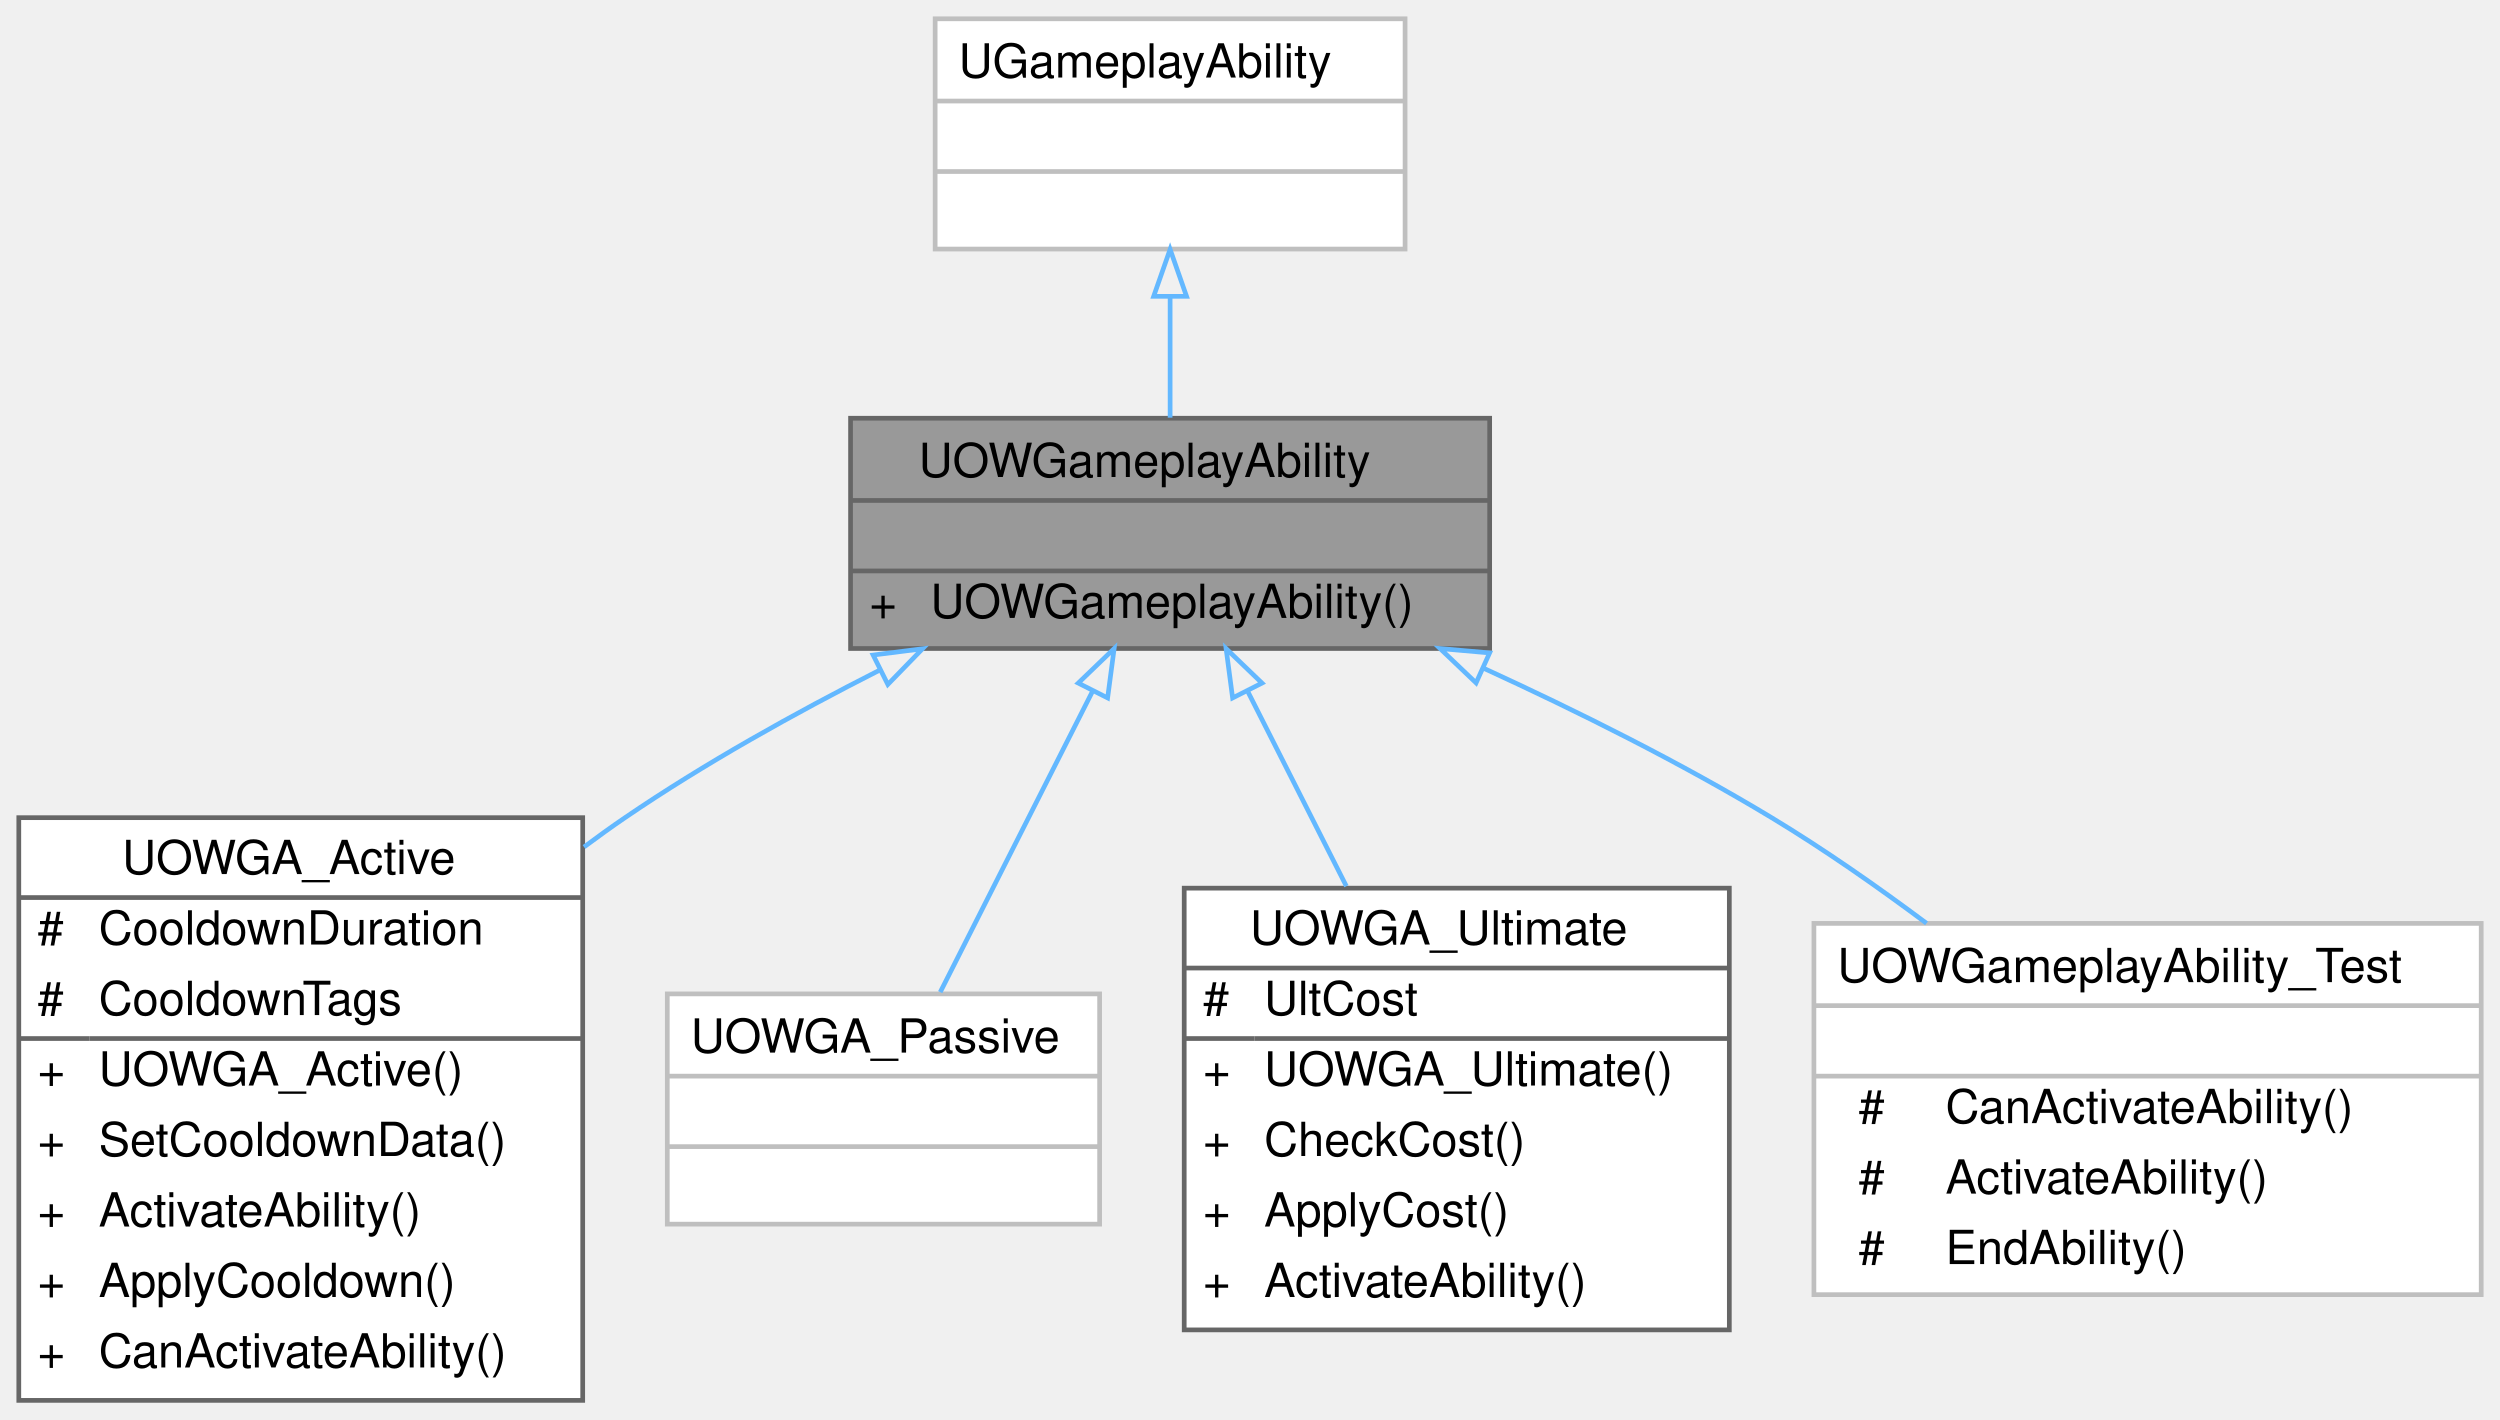
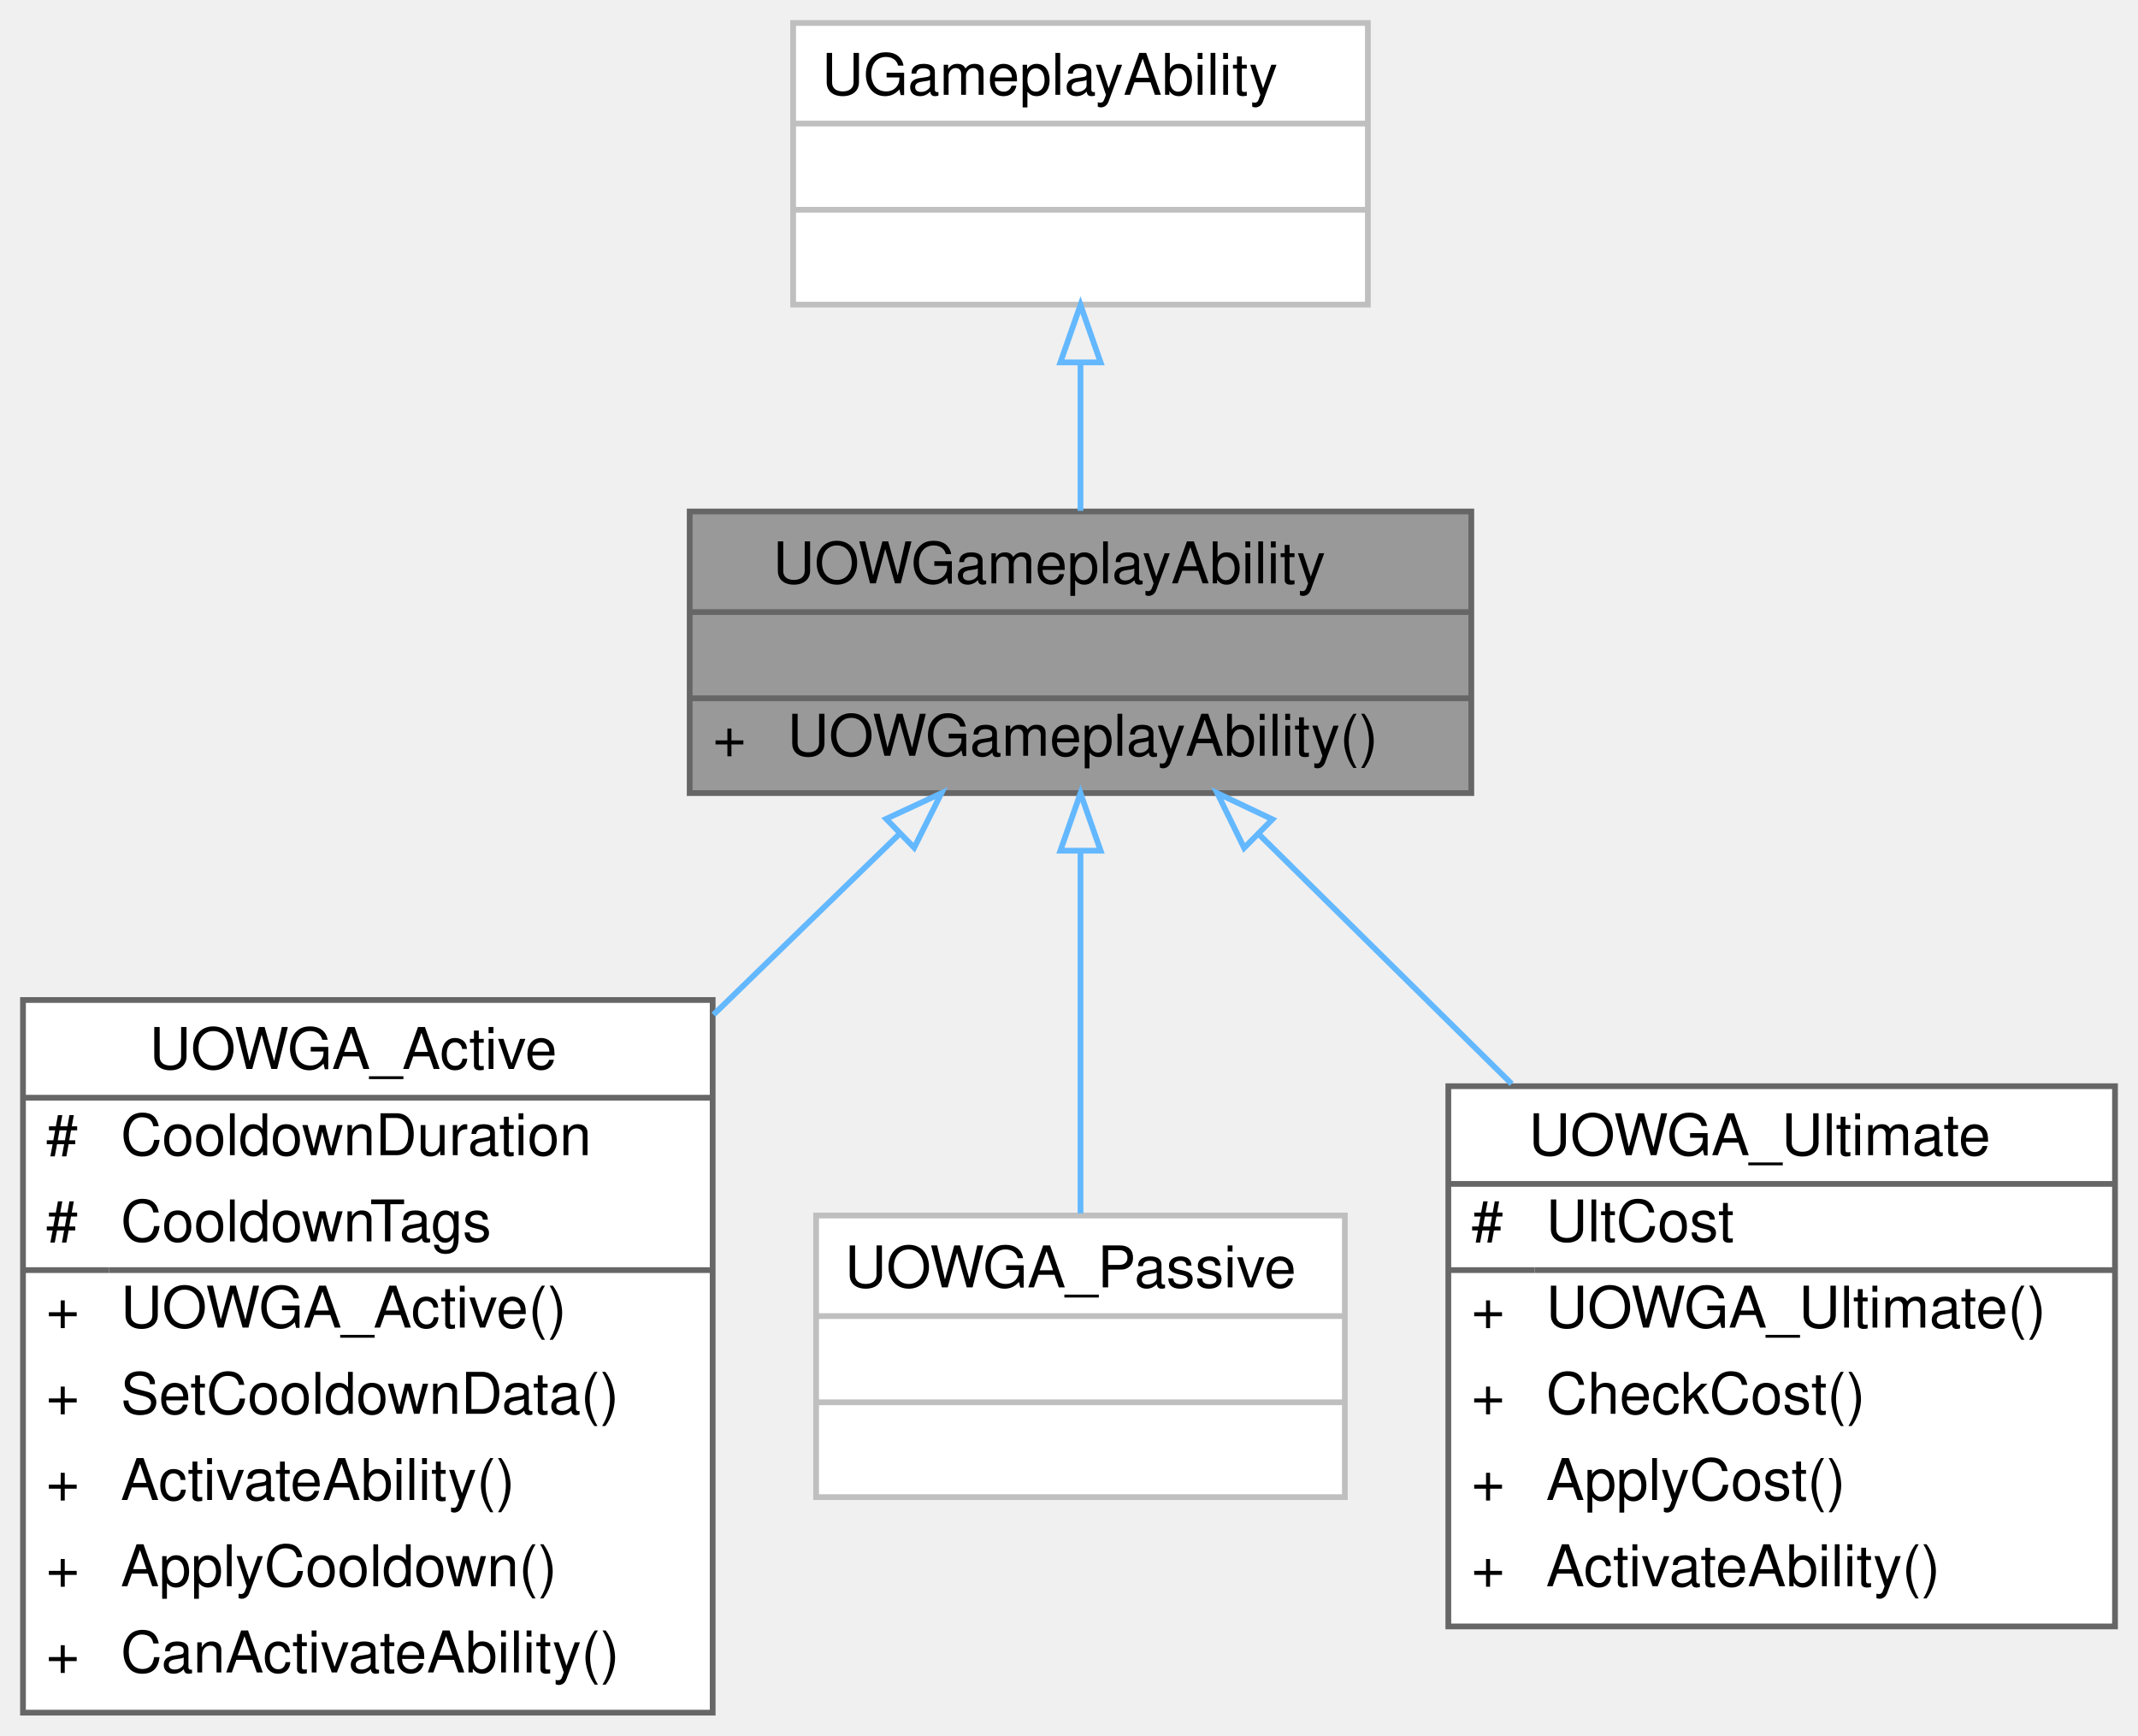
- <svg xmlns="http://www.w3.org/2000/svg" xmlns:xlink="http://www.w3.org/1999/xlink" width="532pt" height="302pt" viewBox="0.00 0.00 532.00 302.00">
+ <svg xmlns="http://www.w3.org/2000/svg" xmlns:xlink="http://www.w3.org/1999/xlink" width="372pt" height="302pt" viewBox="0.00 0.00 372.00 302.00">
  <g id="graph0" class="graph" transform="scale(1 1) rotate(0) translate(4 298)">
    <g id="Node000001" class="node">
      <g id="a_Node000001">
        <a xlink:title=" ">
-           <polygon fill="#999999" stroke="transparent" points="313,-209 177,-209 177,-160 313,-160 313,-209" />
-           <text text-anchor="start" x="191.5" y="-196.5" font-family="Helvetica,sans-Serif" font-size="10.00">UOWGameplayAbility</text>
-           <text text-anchor="start" x="243" y="-181.5" font-family="Helvetica,sans-Serif" font-size="10.00"> </text>
-           <text text-anchor="start" x="181" y="-166.5" font-family="Helvetica,sans-Serif" font-size="10.00">+</text>
-           <text text-anchor="start" x="194" y="-166.5" font-family="Helvetica,sans-Serif" font-size="10.00">UOWGameplayAbility()</text>
-           <polygon fill="#666666" stroke="#666666" points="177,-191.5 177,-191.5 313,-191.5 313,-191.5 177,-191.5" />
-           <polygon fill="#666666" stroke="#666666" points="177,-176.5 177,-176.5 313,-176.5 313,-176.5 177,-176.5" />
-           <polygon fill="none" stroke="#666666" points="177,-160 177,-209 313,-209 313,-160 177,-160" />
+           <polygon fill="#999999" stroke="transparent" points="252,-209 116,-209 116,-160 252,-160 252,-209" />
+           <text text-anchor="start" x="130.5" y="-196.5" font-family="Helvetica,sans-Serif" font-size="10.00">UOWGameplayAbility</text>
+           <text text-anchor="start" x="182" y="-181.5" font-family="Helvetica,sans-Serif" font-size="10.00"> </text>
+           <text text-anchor="start" x="120" y="-166.5" font-family="Helvetica,sans-Serif" font-size="10.00">+</text>
+           <text text-anchor="start" x="133" y="-166.5" font-family="Helvetica,sans-Serif" font-size="10.00">UOWGameplayAbility()</text>
+           <polygon fill="#666666" stroke="#666666" points="116,-191.5 116,-191.5 252,-191.5 252,-191.5 116,-191.5" />
+           <polygon fill="#666666" stroke="#666666" points="116,-176.5 116,-176.5 252,-176.5 252,-176.5 116,-176.5" />
+           <polygon fill="none" stroke="#666666" points="116,-160 116,-209 252,-209 252,-160 116,-160" />
        </a>
      </g>
    </g>
    <g id="Node000003" class="node">
      <g id="a_Node000003">
        <a xlink:href="classUOWGA__Active.html" target="_top" xlink:title=" ">
          <polygon fill="white" stroke="transparent" points="120,-124 0,-124 0,0 120,0 120,-124" />
          <text text-anchor="start" x="22" y="-112" font-family="Helvetica,sans-Serif" font-size="10.00">UOWGA_Active</text>
          <text text-anchor="start" x="4" y="-97" font-family="Helvetica,sans-Serif" font-size="10.00">#</text>
          <text text-anchor="start" x="17" y="-97" font-family="Helvetica,sans-Serif" font-size="10.00">CooldownDuration</text>
          <text text-anchor="start" x="4" y="-82" font-family="Helvetica,sans-Serif" font-size="10.00">#</text>
          <text text-anchor="start" x="17" y="-82" font-family="Helvetica,sans-Serif" font-size="10.00">CooldownTags</text>
          <text text-anchor="start" x="4" y="-67" font-family="Helvetica,sans-Serif" font-size="10.00">+</text>
          <text text-anchor="start" x="17" y="-67" font-family="Helvetica,sans-Serif" font-size="10.00">UOWGA_Active()</text>
          <text text-anchor="start" x="4" y="-52" font-family="Helvetica,sans-Serif" font-size="10.00">+</text>
          <text text-anchor="start" x="17" y="-52" font-family="Helvetica,sans-Serif" font-size="10.00">SetCooldownData()</text>
          <text text-anchor="start" x="4" y="-37" font-family="Helvetica,sans-Serif" font-size="10.00">+</text>
          <text text-anchor="start" x="17" y="-37" font-family="Helvetica,sans-Serif" font-size="10.00">ActivateAbility()</text>
          <text text-anchor="start" x="4" y="-22" font-family="Helvetica,sans-Serif" font-size="10.00">+</text>
          <text text-anchor="start" x="17" y="-22" font-family="Helvetica,sans-Serif" font-size="10.00">ApplyCooldown()</text>
          <text text-anchor="start" x="4" y="-7" font-family="Helvetica,sans-Serif" font-size="10.00">+</text>
          <text text-anchor="start" x="17" y="-7" font-family="Helvetica,sans-Serif" font-size="10.00">CanActivateAbility()</text>
          <polygon fill="#666666" stroke="#666666" points="0,-107 0,-107 120,-107 120,-107 0,-107" />
          <polygon fill="#666666" stroke="#666666" points="0,-77 0,-77 15,-77 15,-77 0,-77" />
          <polygon fill="#666666" stroke="#666666" points="15,-77 15,-77 120,-77 120,-77 15,-77" />
          <polygon fill="none" stroke="#666666" points="0,0 0,-124 120,-124 120,0 0,0" />
        </a>
      </g>
    </g>
    <g id="edge2_Node000001_Node000003" class="edge">
      <g id="a_edge2_Node000001_Node000003">
        <a xlink:title=" ">
-           <path fill="none" stroke="#63b8ff" d="M183.06,-155.33C165.09,-146.21 145.79,-135.46 129,-124 126.09,-122.02 123.18,-119.92 120.28,-117.76" />
-           <polygon fill="none" stroke="#63b8ff" points="181.8,-158.61 192.31,-159.94 184.93,-152.35 181.8,-158.61" />
+           <path fill="none" stroke="#63b8ff" d="M152.52,-152.91C142.62,-143.29 131.34,-132.33 120.14,-121.44" />
+           <polygon fill="none" stroke="#63b8ff" points="150.19,-155.52 159.8,-159.98 155.06,-150.5 150.19,-155.52" />
        </a>
      </g>
    </g>
    <g id="Node000004" class="node">
      <g id="a_Node000004">
        <a xlink:href="classUOWGA__Passive.html" target="_top" xlink:title=" ">
          <polygon fill="white" stroke="transparent" points="230,-86.5 138,-86.5 138,-37.5 230,-37.5 230,-86.5" />
          <text text-anchor="start" x="143" y="-74" font-family="Helvetica,sans-Serif" font-size="10.00">UOWGA_Passive</text>
          <text text-anchor="start" x="182" y="-59" font-family="Helvetica,sans-Serif" font-size="10.00"> </text>
          <text text-anchor="start" x="182" y="-44" font-family="Helvetica,sans-Serif" font-size="10.00"> </text>
          <polygon fill="#bfbfbf" stroke="#bfbfbf" points="138,-69 138,-69 230,-69 230,-69 138,-69" />
          <polygon fill="#bfbfbf" stroke="#bfbfbf" points="138,-54 138,-54 230,-54 230,-54 138,-54" />
          <polygon fill="none" stroke="#bfbfbf" points="138,-37.5 138,-86.5 230,-86.5 230,-37.5 138,-37.5" />
        </a>
      </g>
    </g>
    <g id="edge3_Node000001_Node000004" class="edge">
      <g id="a_edge3_Node000001_Node000004">
        <a xlink:title=" ">
-           <path fill="none" stroke="#63b8ff" d="M228.46,-150.83C218.24,-130.64 205.35,-105.18 196.08,-86.87" />
-           <polygon fill="none" stroke="#63b8ff" points="225.45,-152.64 233.09,-159.98 231.7,-149.48 225.45,-152.64" />
+           <path fill="none" stroke="#63b8ff" d="M184,-149.73C184,-129.72 184,-104.84 184,-86.87" />
+           <polygon fill="none" stroke="#63b8ff" points="180.5,-149.98 184,-159.98 187.5,-149.98 180.5,-149.98" />
        </a>
      </g>
    </g>
    <g id="Node000005" class="node">
      <g id="a_Node000005">
        <a xlink:href="classUOWGA__Ultimate.html" target="_top" xlink:title=" ">
          <polygon fill="white" stroke="transparent" points="364,-109 248,-109 248,-15 364,-15 364,-109" />
          <text text-anchor="start" x="262" y="-97" font-family="Helvetica,sans-Serif" font-size="10.00">UOWGA_Ultimate</text>
          <text text-anchor="start" x="252" y="-82" font-family="Helvetica,sans-Serif" font-size="10.00">#</text>
          <text text-anchor="start" x="265" y="-82" font-family="Helvetica,sans-Serif" font-size="10.00">UltCost</text>
          <text text-anchor="start" x="252" y="-67" font-family="Helvetica,sans-Serif" font-size="10.00">+</text>
          <text text-anchor="start" x="265" y="-67" font-family="Helvetica,sans-Serif" font-size="10.00">UOWGA_Ultimate()</text>
          <text text-anchor="start" x="252" y="-52" font-family="Helvetica,sans-Serif" font-size="10.00">+</text>
          <text text-anchor="start" x="265" y="-52" font-family="Helvetica,sans-Serif" font-size="10.00">CheckCost()</text>
          <text text-anchor="start" x="252" y="-37" font-family="Helvetica,sans-Serif" font-size="10.00">+</text>
          <text text-anchor="start" x="265" y="-37" font-family="Helvetica,sans-Serif" font-size="10.00">ApplyCost()</text>
          <text text-anchor="start" x="252" y="-22" font-family="Helvetica,sans-Serif" font-size="10.00">+</text>
          <text text-anchor="start" x="265" y="-22" font-family="Helvetica,sans-Serif" font-size="10.00">ActivateAbility()</text>
          <polygon fill="#666666" stroke="#666666" points="248,-92 248,-92 364,-92 364,-92 248,-92" />
          <polygon fill="#666666" stroke="#666666" points="248,-77 248,-77 263,-77 263,-77 248,-77" />
          <polygon fill="#666666" stroke="#666666" points="263,-77 263,-77 364,-77 364,-77 263,-77" />
          <polygon fill="none" stroke="#666666" points="248,-15 248,-109 364,-109 364,-15 248,-15" />
        </a>
      </g>
    </g>
    <g id="edge4_Node000001_Node000005" class="edge">
      <g id="a_edge4_Node000001_Node000005">
        <a xlink:title=" ">
-           <path fill="none" stroke="#63b8ff" d="M261.6,-150.71C268.04,-137.99 275.53,-123.19 282.51,-109.41" />
-           <polygon fill="none" stroke="#63b8ff" points="258.3,-149.48 256.91,-159.98 264.55,-152.64 258.3,-149.48" />
-         </a>
-       </g>
-     </g>
-     <g id="Node000006" class="node">
-       <g id="a_Node000006">
-         <a xlink:href="classUOWGameplayAbility__Test.html" target="_top" xlink:title=" ">
-           <polygon fill="white" stroke="transparent" points="524,-101.5 382,-101.5 382,-22.5 524,-22.5 524,-101.5" />
-           <text text-anchor="start" x="387" y="-89" font-family="Helvetica,sans-Serif" font-size="10.00">UOWGameplayAbility_Test</text>
-           <text text-anchor="start" x="451" y="-74" font-family="Helvetica,sans-Serif" font-size="10.00"> </text>
-           <text text-anchor="start" x="391.5" y="-59" font-family="Helvetica,sans-Serif" font-size="10.00">#</text>
-           <text text-anchor="start" x="410" y="-59" font-family="Helvetica,sans-Serif" font-size="10.00">CanActivateAbility()</text>
-           <text text-anchor="start" x="391.5" y="-44" font-family="Helvetica,sans-Serif" font-size="10.00">#</text>
-           <text text-anchor="start" x="410" y="-44" font-family="Helvetica,sans-Serif" font-size="10.00">ActivateAbility()</text>
-           <text text-anchor="start" x="391.5" y="-29" font-family="Helvetica,sans-Serif" font-size="10.00">#</text>
-           <text text-anchor="start" x="410" y="-29" font-family="Helvetica,sans-Serif" font-size="10.00">EndAbility()</text>
-           <polygon fill="#bfbfbf" stroke="#bfbfbf" points="382,-84 382,-84 524,-84 524,-84 382,-84" />
-           <polygon fill="#bfbfbf" stroke="#bfbfbf" points="382,-69 382,-69 524,-69 524,-69 382,-69" />
-           <polygon fill="none" stroke="#bfbfbf" points="382,-22.5 382,-101.5 524,-101.5 524,-22.5 382,-22.5" />
-         </a>
-       </g>
-     </g>
-     <g id="edge5_Node000001_Node000006" class="edge">
-       <g id="a_edge5_Node000001_Node000006">
-         <a xlink:title=" ">
-           <path fill="none" stroke="#63b8ff" d="M311.58,-155.86C331.78,-146.6 353.72,-135.65 373,-124 384.06,-117.32 395.42,-109.4 405.97,-101.52" />
-           <polygon fill="none" stroke="#63b8ff" points="310.11,-152.68 302.44,-159.99 312.99,-159.06 310.11,-152.68" />
+           <path fill="none" stroke="#63b8ff" d="M214.95,-152.93C228.31,-139.73 244.24,-124 259.02,-109.41" />
+           <polygon fill="none" stroke="#63b8ff" points="212.47,-150.46 207.81,-159.98 217.39,-155.44 212.47,-150.46" />
        </a>
      </g>
    </g>
    <g id="Node000002" class="node">
      <g id="a_Node000002">
        <a xlink:title=" ">
-           <polygon fill="white" stroke="transparent" points="295,-294 195,-294 195,-245 295,-245 295,-294" />
-           <text text-anchor="start" x="200" y="-281.5" font-family="Helvetica,sans-Serif" font-size="10.00">UGameplayAbility</text>
-           <text text-anchor="start" x="243" y="-266.5" font-family="Helvetica,sans-Serif" font-size="10.00"> </text>
-           <text text-anchor="start" x="243" y="-251.5" font-family="Helvetica,sans-Serif" font-size="10.00"> </text>
-           <polygon fill="#bfbfbf" stroke="#bfbfbf" points="195,-276.5 195,-276.5 295,-276.5 295,-276.5 195,-276.5" />
-           <polygon fill="#bfbfbf" stroke="#bfbfbf" points="195,-261.5 195,-261.5 295,-261.5 295,-261.5 195,-261.5" />
-           <polygon fill="none" stroke="#bfbfbf" points="195,-245 195,-294 295,-294 295,-245 195,-245" />
+           <polygon fill="white" stroke="transparent" points="234,-294 134,-294 134,-245 234,-245 234,-294" />
+           <text text-anchor="start" x="139" y="-281.5" font-family="Helvetica,sans-Serif" font-size="10.00">UGameplayAbility</text>
+           <text text-anchor="start" x="182" y="-266.5" font-family="Helvetica,sans-Serif" font-size="10.00"> </text>
+           <text text-anchor="start" x="182" y="-251.5" font-family="Helvetica,sans-Serif" font-size="10.00"> </text>
+           <polygon fill="#bfbfbf" stroke="#bfbfbf" points="134,-276.5 134,-276.5 234,-276.5 234,-276.5 134,-276.5" />
+           <polygon fill="#bfbfbf" stroke="#bfbfbf" points="134,-261.5 134,-261.5 234,-261.5 234,-261.5 134,-261.5" />
+           <polygon fill="none" stroke="#bfbfbf" points="134,-245 134,-294 234,-294 234,-245 134,-245" />
        </a>
      </g>
    </g>
    <g id="edge1_Node000001_Node000002" class="edge">
      <g id="a_edge1_Node000001_Node000002">
        <a xlink:title=" ">
-           <path fill="none" stroke="#63b8ff" d="M245,-234.77C245,-226.17 245,-217.1 245,-209.12" />
-           <polygon fill="none" stroke="#63b8ff" points="241.5,-234.94 245,-244.94 248.5,-234.94 241.5,-234.94" />
+           <path fill="none" stroke="#63b8ff" d="M184,-234.77C184,-226.17 184,-217.1 184,-209.12" />
+           <polygon fill="none" stroke="#63b8ff" points="180.5,-234.94 184,-244.94 187.5,-234.94 180.5,-234.94" />
        </a>
      </g>
    </g>
  </g>
</svg>
